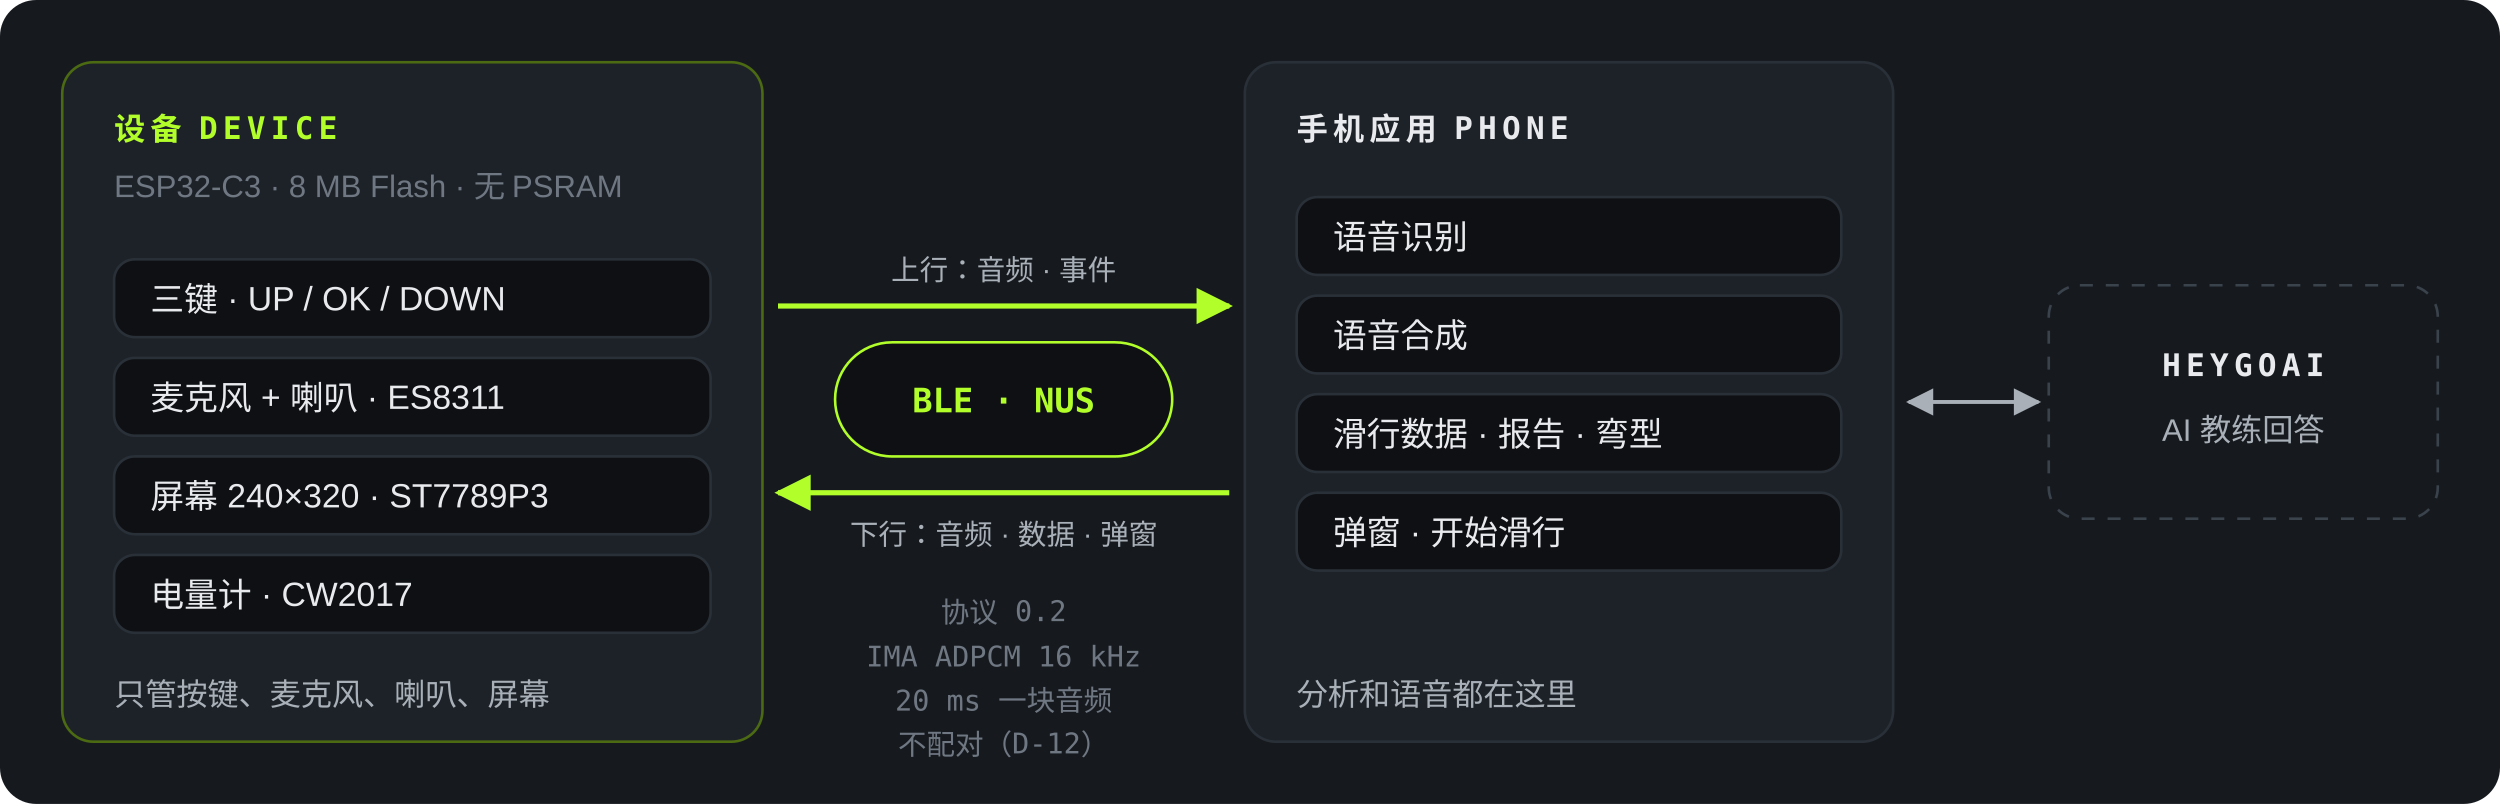
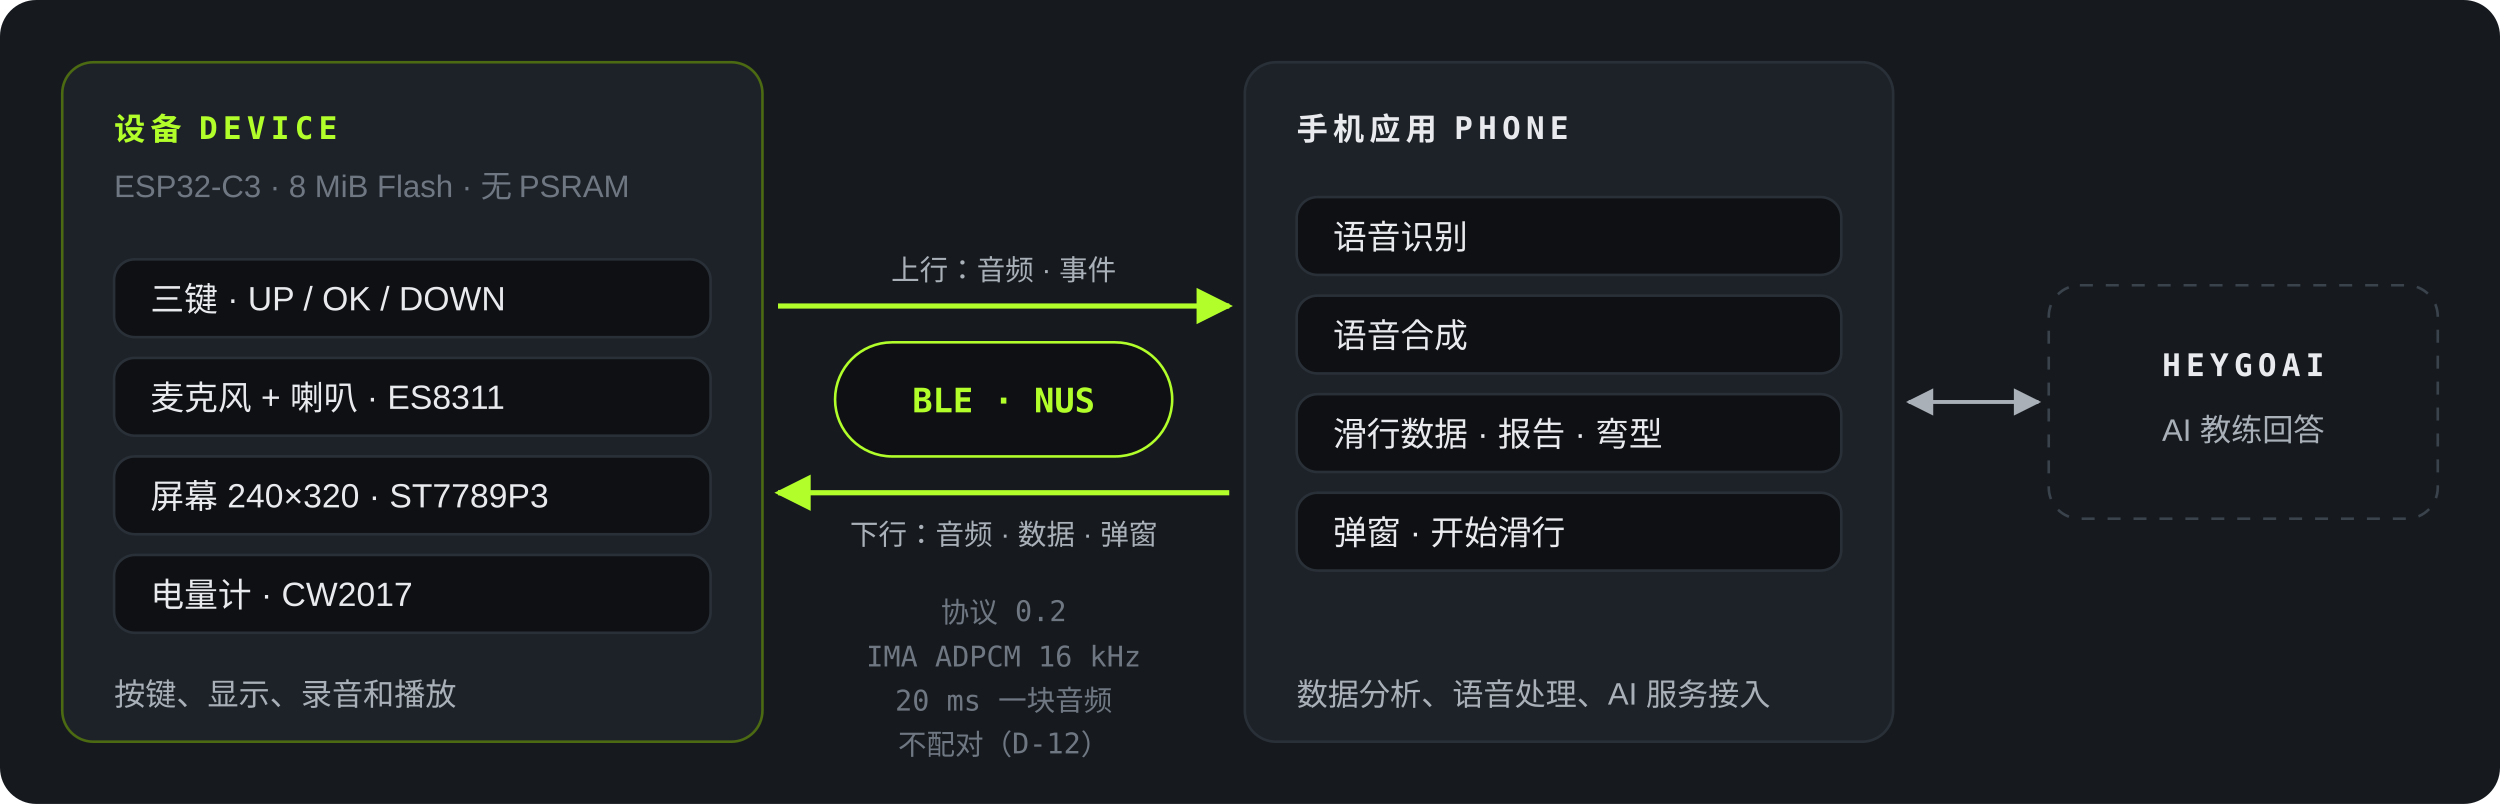
<svg xmlns="http://www.w3.org/2000/svg" viewBox="0 0 964 310" width="964" height="310" role="img" aria-label="系统架构：设备、蓝牙链路、手机应用和 HeygoAI" font-family="-apple-system, 'PingFang SC', 'Noto Sans SC', 'Helvetica Neue', Arial, sans-serif">
  <defs>
    <marker id="ah" viewBox="0 0 10 10" refX="9" refY="5" markerWidth="7" markerHeight="7" orient="auto-start-reverse">
      <path d="M0,0 L10,5 L0,10 z" fill="#b1fe2b" />
    </marker>
    <marker id="ag" viewBox="0 0 10 10" refX="9" refY="5" markerWidth="7" markerHeight="7" orient="auto-start-reverse">
      <path d="M0,0 L10,5 L0,10 z" fill="#a9b0b8" />
    </marker>
  </defs>
  <rect width="964" height="310" rx="14" fill="#161a1f" />
  <rect x="24" y="24" width="270" height="262" rx="12" fill="#1d2228" stroke="#4b6a12" />
  <text x="44" y="54" font-size="12" fill="#b1fe2b" font-weight="700" text-anchor="start" font-family="'SF Mono', Menlo, Consolas, monospace" letter-spacing="2">设备 DEVICE</text>
-   <text x="44" y="76" font-size="12" fill="#6f7782" font-weight="400" text-anchor="start">ESP32-C3 · 8 MB Flash · 无 PSRAM</text>
+   <text x="44" y="76" font-size="12" fill="#6f7782" font-weight="400" text-anchor="start">ESP32-C3 · 8 MiB Flash · 无 PSRAM</text>
  <rect x="44" y="100" width="230" height="30" rx="8" fill="#0e1013" stroke="#2a3038" />
  <text x="58" y="120" font-size="13" fill="#e8eaed" font-weight="400" text-anchor="start">三键 · UP / OK / DOWN</text>
  <rect x="44" y="138" width="230" height="30" rx="8" fill="#0e1013" stroke="#2a3038" />
  <text x="58" y="158" font-size="13" fill="#e8eaed" font-weight="400" text-anchor="start">麦克风 + 喇叭 · ES8311</text>
  <rect x="44" y="176" width="230" height="30" rx="8" fill="#0e1013" stroke="#2a3038" />
  <text x="58" y="196" font-size="13" fill="#e8eaed" font-weight="400" text-anchor="start">屏幕 240×320 · ST7789P3</text>
  <rect x="44" y="214" width="230" height="30" rx="8" fill="#0e1013" stroke="#2a3038" />
  <text x="58" y="234" font-size="13" fill="#e8eaed" font-weight="400" text-anchor="start">电量计 · CW2017</text>
-   <text x="44" y="272" font-size="12" fill="#a9b0b8" font-weight="400" text-anchor="start">只管按键、麦克风、喇叭、屏幕</text>
+   <text x="44" y="272" font-size="12" fill="#a9b0b8" font-weight="400" text-anchor="start">按键、显示、录音和播放</text>
  <line x1="300" y1="118" x2="474" y2="118" stroke="#b1fe2b" stroke-width="2" marker-end="url(#ah)" />
  <line x1="474" y1="190" x2="300" y2="190" stroke="#b1fe2b" stroke-width="2" marker-end="url(#ah)" />
  <text x="387" y="108" font-size="11" fill="#a9b0b8" font-weight="400" text-anchor="middle">上行：音频 · 事件</text>
  <text x="387" y="210" font-size="11" fill="#a9b0b8" font-weight="400" text-anchor="middle">下行：音频 · 数据 · 弹窗</text>
  <rect x="322" y="132" width="130" height="44" rx="22" fill="#0e1013" stroke="#b1fe2b" />
  <text x="387" y="159" font-size="13" fill="#b1fe2b" font-weight="700" text-anchor="middle" font-family="'SF Mono', Menlo, Consolas, monospace">BLE · NUS</text>
  <text x="387" y="240" font-size="11" fill="#6f7782" font-weight="400" text-anchor="middle" font-family="'SF Mono', Menlo, Consolas, monospace">协议 0.2</text>
  <text x="387" y="257" font-size="11" fill="#6f7782" font-weight="400" text-anchor="middle" font-family="'SF Mono', Menlo, Consolas, monospace">IMA ADPCM 16 kHz</text>
  <text x="387" y="274" font-size="11" fill="#6f7782" font-weight="400" text-anchor="middle" font-family="'SF Mono', Menlo, Consolas, monospace">20 ms 一块音频</text>
  <text x="387" y="291" font-size="11" fill="#6f7782" font-weight="400" text-anchor="middle" font-family="'SF Mono', Menlo, Consolas, monospace">不配对（D-12）</text>
  <rect x="480" y="24" width="250" height="262" rx="12" fill="#1d2228" stroke="#2a3038" />
  <text x="500" y="54" font-size="12" fill="#e8eaed" font-weight="700" text-anchor="start" font-family="'SF Mono', Menlo, Consolas, monospace" letter-spacing="2">手机应用 PHONE</text>
  <rect x="500" y="76" width="210" height="30" rx="8" fill="#0e1013" stroke="#2a3038" />
  <text x="514" y="96" font-size="13" fill="#e8eaed" font-weight="400" text-anchor="start">语音识别</text>
  <rect x="500" y="114" width="210" height="30" rx="8" fill="#0e1013" stroke="#2a3038" />
  <text x="514" y="134" font-size="13" fill="#e8eaed" font-weight="400" text-anchor="start">语音合成</text>
  <rect x="500" y="152" width="210" height="30" rx="8" fill="#0e1013" stroke="#2a3038" />
  <text x="514" y="172" font-size="13" fill="#e8eaed" font-weight="400" text-anchor="start">滑行数据 · 报告 · 弯型</text>
  <rect x="500" y="190" width="210" height="30" rx="8" fill="#0e1013" stroke="#2a3038" />
  <text x="514" y="210" font-size="13" fill="#e8eaed" font-weight="400" text-anchor="start">弹窗 · 开始滑行</text>
-   <text x="500" y="272" font-size="12" fill="#a9b0b8" font-weight="400" text-anchor="start">分析和语音都在这里</text>
+   <text x="500" y="272" font-size="12" fill="#a9b0b8" font-weight="400" text-anchor="start">数据分析、语音处理、AI 服务接入</text>
  <line x1="736" y1="155" x2="786" y2="155" stroke="#a9b0b8" stroke-width="1.5" marker-end="url(#ag)" marker-start="url(#ag)" />
  <rect x="790" y="110" width="150" height="90" rx="12" fill="#161a1f" stroke="#3a424c" stroke-dasharray="5 5" />
  <text x="865" y="145" font-size="12" fill="#e8eaed" font-weight="700" text-anchor="middle" font-family="'SF Mono', Menlo, Consolas, monospace" letter-spacing="2">HEYGOAI</text>
  <text x="865" y="170" font-size="12" fill="#a9b0b8" font-weight="400" text-anchor="middle">AI 教练回答</text>
</svg>
